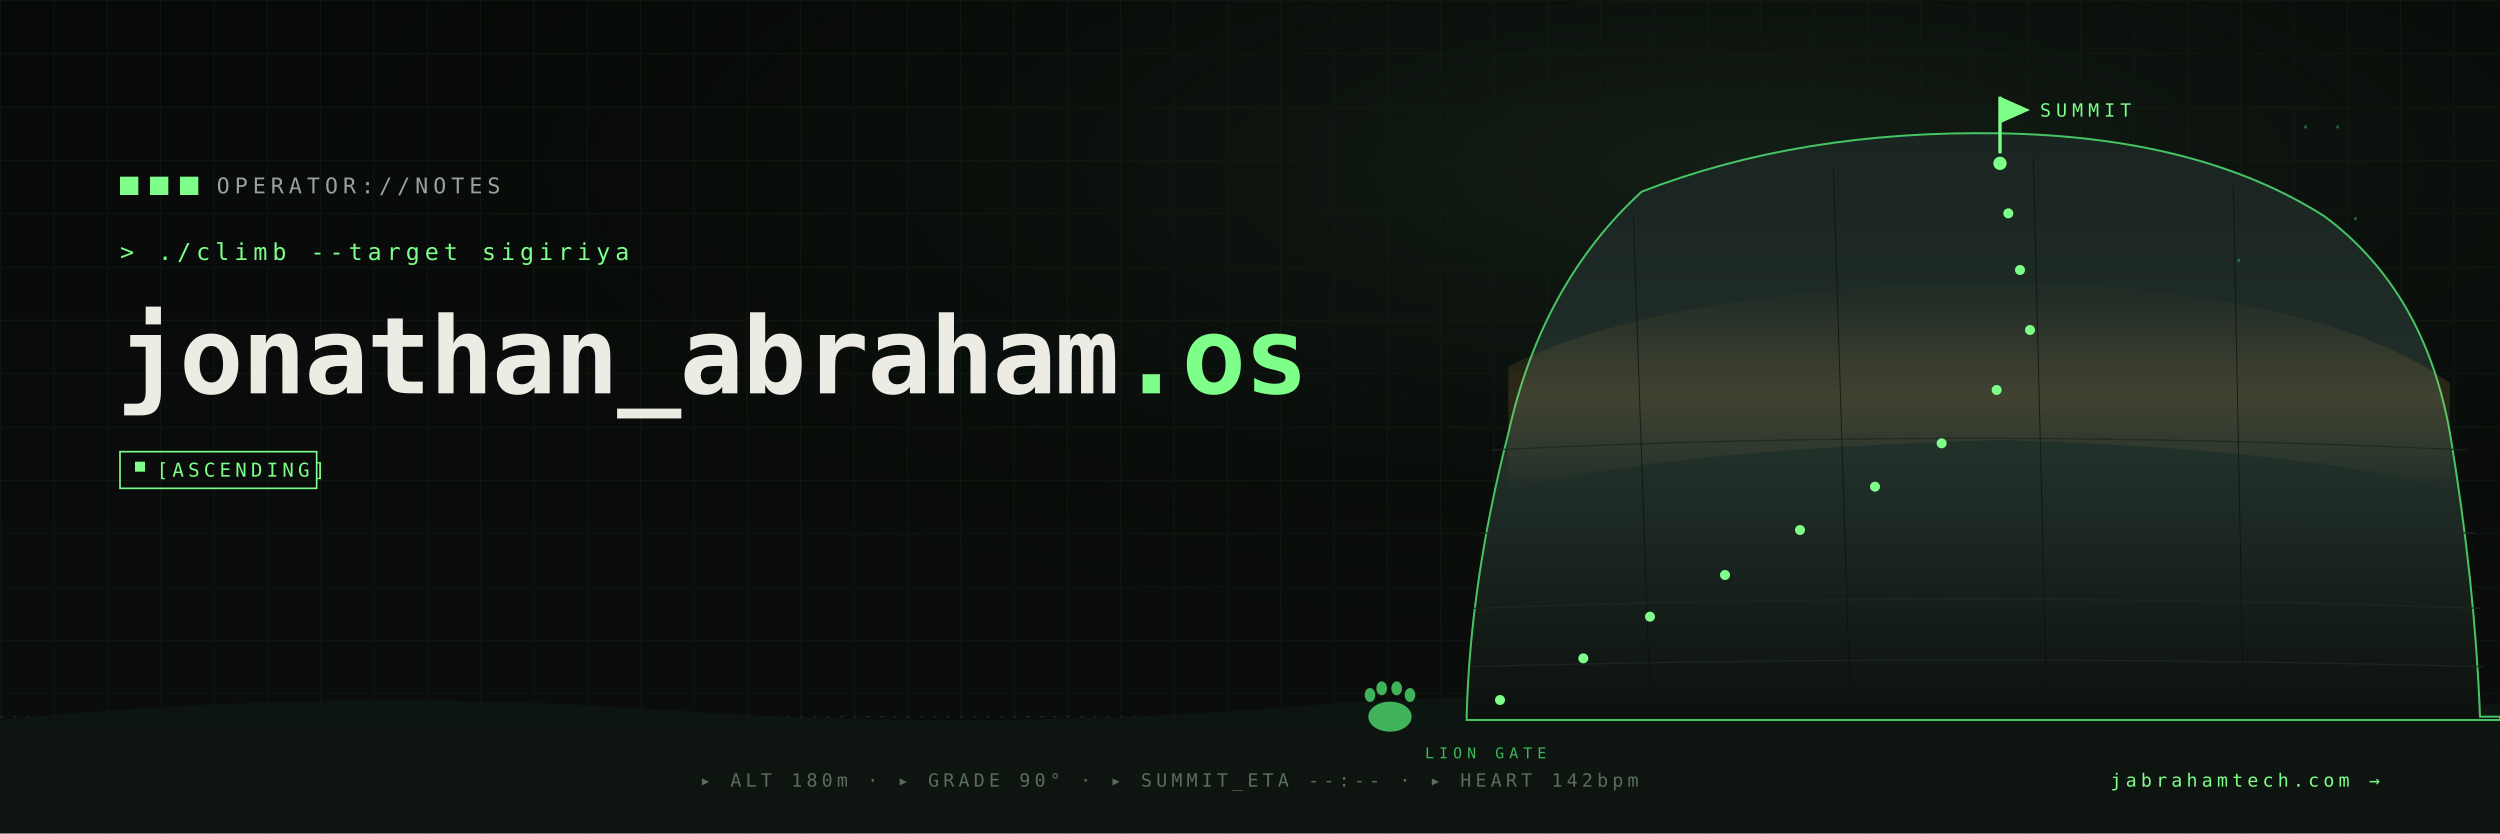
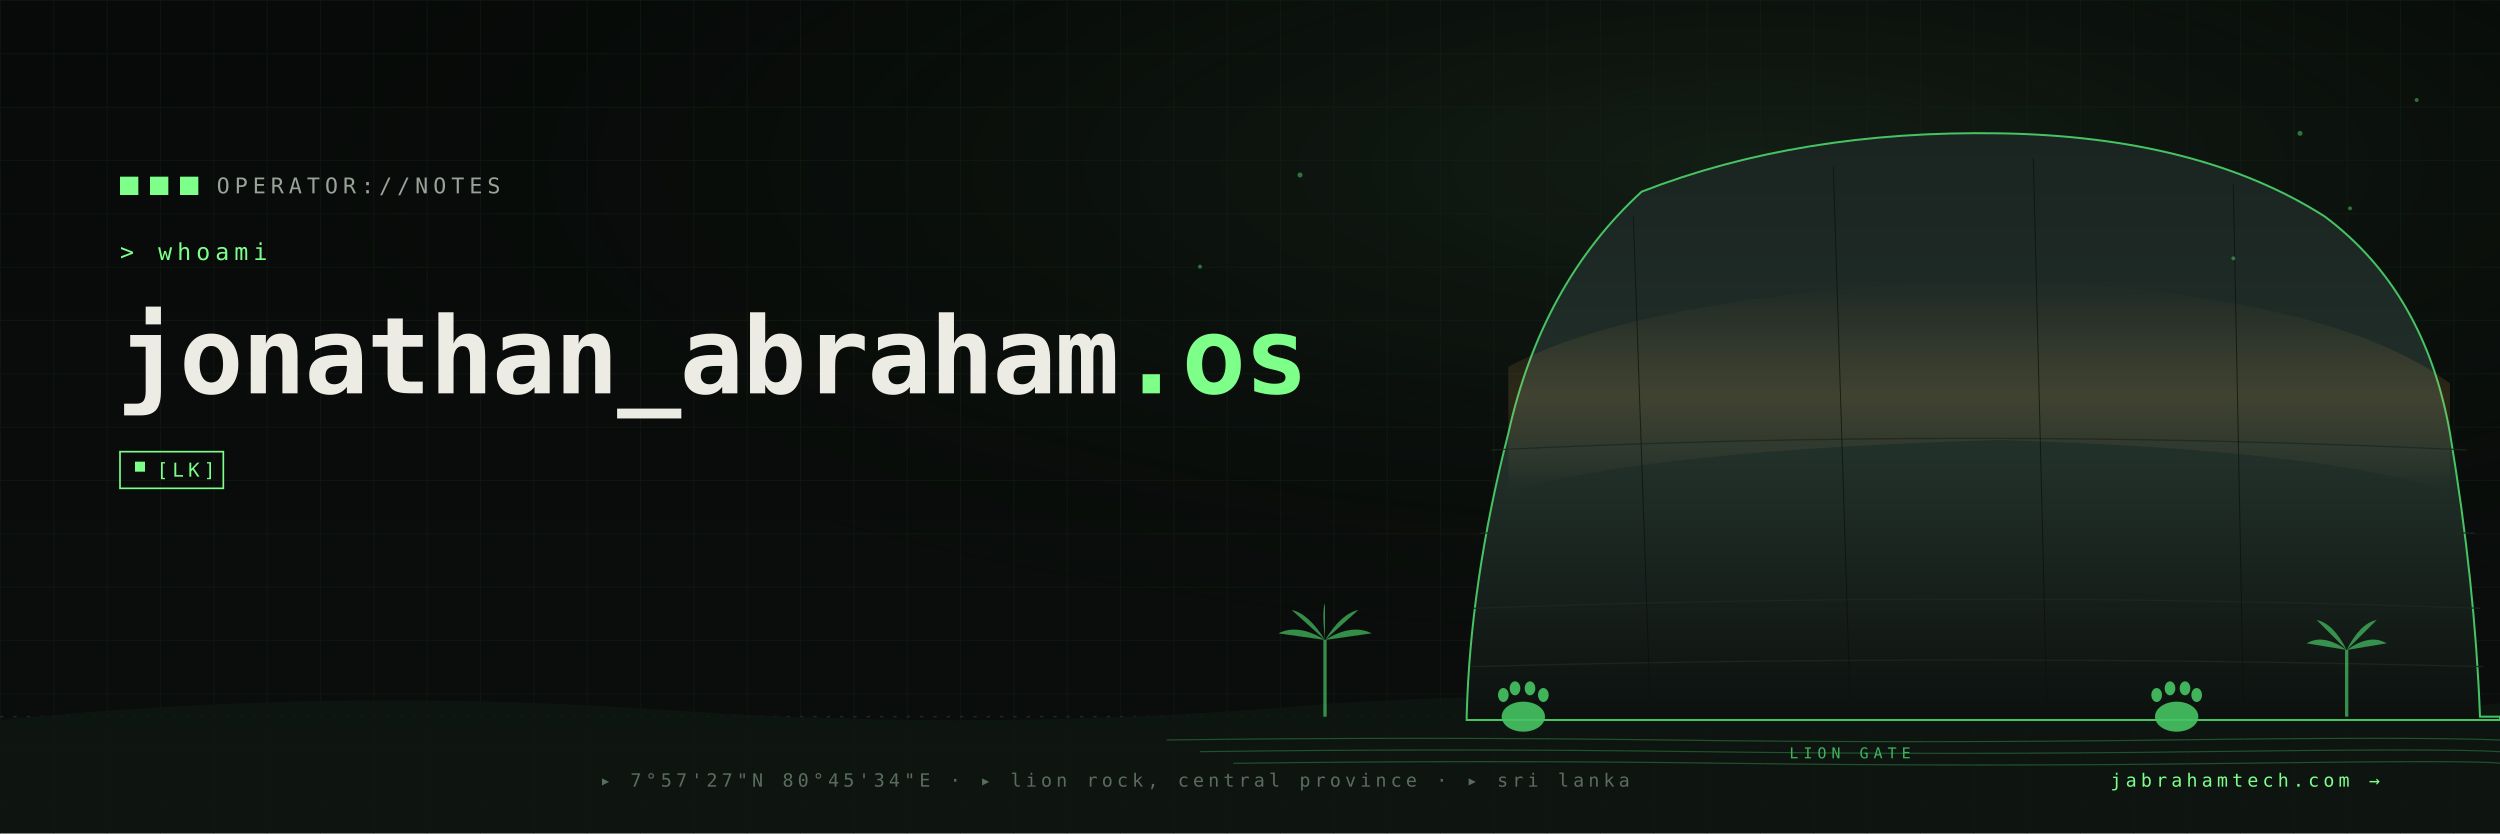
<svg xmlns="http://www.w3.org/2000/svg" viewBox="0 0 1500 500" width="1500" height="500" role="img" aria-label="X profile banner: jonathan_abraham.os terminal-style identity on the left, with a stylised silhouette of Sigiriya rock on the right and a green path of dots ascending to a summit flag.">
  <defs>
    <linearGradient id="bg" x1="0" x2="0" y1="0" y2="1">
      <stop offset="0%" stop-color="#070a08" />
      <stop offset="100%" stop-color="#0b0e0c" />
    </linearGradient>
    <pattern id="grid" width="32" height="32" patternUnits="userSpaceOnUse">
      <path d="M32 0H0V32" fill="none" stroke="#152017" stroke-width="1" />
    </pattern>
    <linearGradient id="rockFace" x1="0" x2="0" y1="0" y2="1">
      <stop offset="0%" stop-color="#1a2421" />
      <stop offset="55%" stop-color="#22302a" />
      <stop offset="100%" stop-color="#0c110e" />
    </linearGradient>
    <linearGradient id="rockGlow" x1="0" x2="0" y1="0" y2="1">
      <stop offset="0%" stop-color="#f5b860" stop-opacity="0" />
      <stop offset="55%" stop-color="#f5b860" stop-opacity="0.15" />
      <stop offset="100%" stop-color="#f5b860" stop-opacity="0" />
    </linearGradient>
    <radialGradient id="sky" cx="0.7" cy="0.2" r="0.6">
      <stop offset="0%" stop-color="#1a2b1d" stop-opacity="0.6" />
      <stop offset="100%" stop-color="#070a08" stop-opacity="0" />
    </radialGradient>
  </defs>
  <rect width="1500" height="500" fill="url(#bg)" />
  <rect width="1500" height="500" fill="url(#sky)" />
  <rect width="1500" height="500" fill="url(#grid)" opacity="0.55" />
  <line x1="0" y1="430" x2="1500" y2="430" stroke="#1a2b1d" stroke-width="1" stroke-dasharray="2,6" />
  <g fill="#0e1612" opacity="0.85">
    <path d="M 0 432 Q 200 412 400 426 Q 600 440 800 422 Q 1000 410 1200 428 Q 1350 438 1500 422 L 1500 500 L 0 500 Z" />
  </g>
  <g>
    <path d="       M 880 430       Q 882 350 905 260       Q 925 170 985 115       Q 1080 78 1200 80       Q 1320 82 1395 130       Q 1455 175 1470 260       Q 1485 350 1488 430       L 1500 430       L 1500 432       L 880 432       Z     " fill="url(#rockFace)" stroke="#46c463" stroke-width="1.2" />
    <path d="       M 905 220       Q 990 175 1200 168       Q 1395 175 1470 230       L 1470 295       Q 1395 270 1200 264       Q 990 270 905 295       Z     " fill="url(#rockGlow)" />
    <g stroke="#1d2820" stroke-width="0.8" fill="none" opacity="0.85">
      <path d="M 895 270 Q 1180 256 1480 270" />
      <path d="M 888 320 Q 1180 308 1485 320" />
      <path d="M 884 365 Q 1180 354 1488 365" />
      <path d="M 882 400 Q 1180 392 1490 400" />
    </g>
    <g stroke="#0a0e0b" stroke-width="0.6" fill="none" opacity="0.7">
      <path d="M 980 130 L 990 420" />
      <path d="M 1100 100 L 1110 420" />
      <path d="M 1220 95 L 1228 420" />
      <path d="M 1340 110 L 1346 420" />
    </g>
  </g>
-   <g fill="#7dff8a">
-     <circle cx="900" cy="420" r="3" />
-     <circle cx="950" cy="395" r="3" />
-     <circle cx="990" cy="370" r="3" />
-     <circle cx="1035" cy="345" r="3" />
-     <circle cx="1080" cy="318" r="3" />
-     <circle cx="1125" cy="292" r="3" />
-     <circle cx="1165" cy="266" r="3" />
-     <circle cx="1198" cy="234" r="3" />
-     <circle cx="1218" cy="198" r="3" />
-     <circle cx="1212" cy="162" r="3" />
-     <circle cx="1205" cy="128" r="3" />
-     <circle cx="1200" cy="98" r="4">
-       <animate attributeName="opacity" values="1;0.35;1" dur="2.4s" repeatCount="indefinite" />
-     </circle>
+   <g stroke="#46c463" stroke-width="0.7" fill="none" opacity="0.35">
+     <path d="M 700 444 Q 850 442 1000 444 T 1300 444 T 1500 444" />
+     <path d="M 720 451 Q 870 449 1020 451 T 1320 451 T 1500 451" />
+     <path d="M 740 458 Q 890 456 1040 458 T 1340 458 T 1500 458" />
  </g>
-   <g transform="translate(1200, 92)">
-     <line x1="0" y1="0" x2="0" y2="-34" stroke="#7dff8a" stroke-width="2" />
-     <path d="M 0 -34 L 18 -26 L 0 -18 Z" fill="#7dff8a" />
-     <text x="24" y="-22" font-family="ui-monospace, Menlo, Consolas, 'JetBrains Mono', monospace" font-size="11" fill="#7dff8a" letter-spacing="3">SUMMIT</text>
+   <g fill="#46c463" opacity="0.7">
+     <g transform="translate(795, 430)">
+       <line x1="0" y1="0" x2="0" y2="-46" stroke="#46c463" stroke-width="2" />
+       <path d="M 0 -46 Q -16 -56 -28 -50" />
+       <path d="M 0 -46 Q 16 -56 28 -50" />
+       <path d="M 0 -46 Q -10 -62 -20 -64" />
+       <path d="M 0 -46 Q 10 -62 20 -64" />
+       <path d="M 0 -46 Q -2 -64 0 -68" />
+     </g>
+     <g transform="translate(1408, 430)">
+       <line x1="0" y1="0" x2="0" y2="-40" stroke="#46c463" stroke-width="2" />
+       <path d="M 0 -40 Q -14 -50 -24 -44" />
+       <path d="M 0 -40 Q 14 -50 24 -44" />
+       <path d="M 0 -40 Q -8 -56 -18 -58" />
+       <path d="M 0 -40 Q 8 -56 18 -58" />
+     </g>
  </g>
  <g fill="#46c463" opacity="0.9">
-     <g transform="translate(820,420)">
+     <g transform="translate(900,420)">
      <ellipse cx="14" cy="10" rx="13" ry="9" />
      <ellipse cx="2" cy="-3" rx="3.2" ry="4.2" />
      <ellipse cx="9" cy="-7" rx="3.2" ry="4.2" />
      <ellipse cx="18" cy="-7" rx="3.2" ry="4.2" />
      <ellipse cx="26" cy="-3" rx="3.2" ry="4.2" />
    </g>
-     <text x="855" y="455" font-family="ui-monospace, Menlo, Consolas, 'JetBrains Mono', monospace" font-size="9" fill="#46c463" letter-spacing="3">LION GATE</text>
+     <g transform="translate(1320,420)">
+       <ellipse cx="-14" cy="10" rx="13" ry="9" />
+       <ellipse cx="-2" cy="-3" rx="3.2" ry="4.2" />
+       <ellipse cx="-9" cy="-7" rx="3.2" ry="4.2" />
+       <ellipse cx="-18" cy="-7" rx="3.2" ry="4.2" />
+       <ellipse cx="-26" cy="-3" rx="3.2" ry="4.2" />
+     </g>
+     <text x="1110" y="455" font-family="ui-monospace, Menlo, Consolas, 'JetBrains Mono', monospace" font-size="9" fill="#46c463" letter-spacing="3" text-anchor="middle">LION GATE</text>
  </g>
-   <g fill="#46c463" opacity="0.55" font-family="ui-monospace, Menlo, Consolas, 'JetBrains Mono', monospace" font-size="11">
-     <text x="1380" y="80" letter-spacing="3">·  ·</text>
-     <text x="1410" y="135" letter-spacing="3">·</text>
-     <text x="1340" y="160" letter-spacing="3">·</text>
+   <g fill="#46c463" opacity="0.55">
+     <circle cx="1380" cy="80" r="1.5" />
+     <circle cx="1410" cy="125" r="1.2" />
+     <circle cx="1340" cy="155" r="1.2" />
+     <circle cx="1450" cy="60" r="1.2" />
+     <circle cx="780" cy="105" r="1.5" />
+     <circle cx="720" cy="160" r="1.2" />
  </g>
  <g transform="translate(72,118)" font-family="ui-monospace, Menlo, Consolas, 'JetBrains Mono', monospace" fill="#cfe9d3">
    <g fill="#7dff8a">
      <rect x="0" y="-12" width="11" height="11" />
      <rect x="18" y="-12" width="11" height="11" />
      <rect x="36" y="-12" width="11" height="11" />
    </g>
    <text x="58" y="-2" font-size="13" fill="#9aa39a" letter-spacing="3">OPERATOR://NOTES</text>
-     <text x="0" y="38" font-size="14" fill="#7dff8a" letter-spacing="3">&gt; ./climb --target sigiriya</text>
+     <text x="0" y="38" font-size="14" fill="#7dff8a" letter-spacing="3">&gt; whoami</text>
    <text x="-2" y="118" font-size="64" font-weight="700" fill="#ecebe4" letter-spacing="-1">jonathan_abraham<tspan fill="#7dff8a">.os</tspan>
    </text>
    <g transform="translate(0, 168)" font-size="11.5" letter-spacing="2.5">
-       <rect x="0" y="-15" width="118" height="22" fill="none" stroke="#7dff8a" />
-       <rect x="9" y="-9" width="6" height="6" fill="#7dff8a">
-         <animate attributeName="opacity" values="1;0.3;1" dur="2s" repeatCount="indefinite" />
-       </rect>
-       <text x="22" y="0" fill="#7dff8a">[ASCENDING]</text>
+       <rect x="0" y="-15" width="62" height="22" fill="none" stroke="#7dff8a" />
+       <rect x="9" y="-9" width="6" height="6" fill="#7dff8a" />
+       <text x="22" y="0" fill="#7dff8a">[LK]</text>
    </g>
  </g>
-   <g transform="translate(420, 472)" font-family="ui-monospace, Menlo, Consolas, 'JetBrains Mono', monospace" font-size="11" fill="#5a6d5d">
-     <text letter-spacing="2.5">▸ ALT 180m  ·  ▸ GRADE 90°  ·  ▸ SUMMIT_ETA --:--  ·  ▸ HEART 142bpm</text>
+   <g transform="translate(360, 472)" font-family="ui-monospace, Menlo, Consolas, 'JetBrains Mono', monospace" font-size="11" fill="#5a6d5d">
+     <text letter-spacing="2.5">▸ 7°57'27"N 80°45'34"E  ·  ▸ lion rock, central province  ·  ▸ sri lanka</text>
  </g>
  <g transform="translate(1428, 472)" font-family="ui-monospace, Menlo, Consolas, 'JetBrains Mono', monospace" font-size="11" fill="#7dff8a" text-anchor="end">
    <text letter-spacing="2.5">jabrahamtech.com →</text>
  </g>
</svg>
